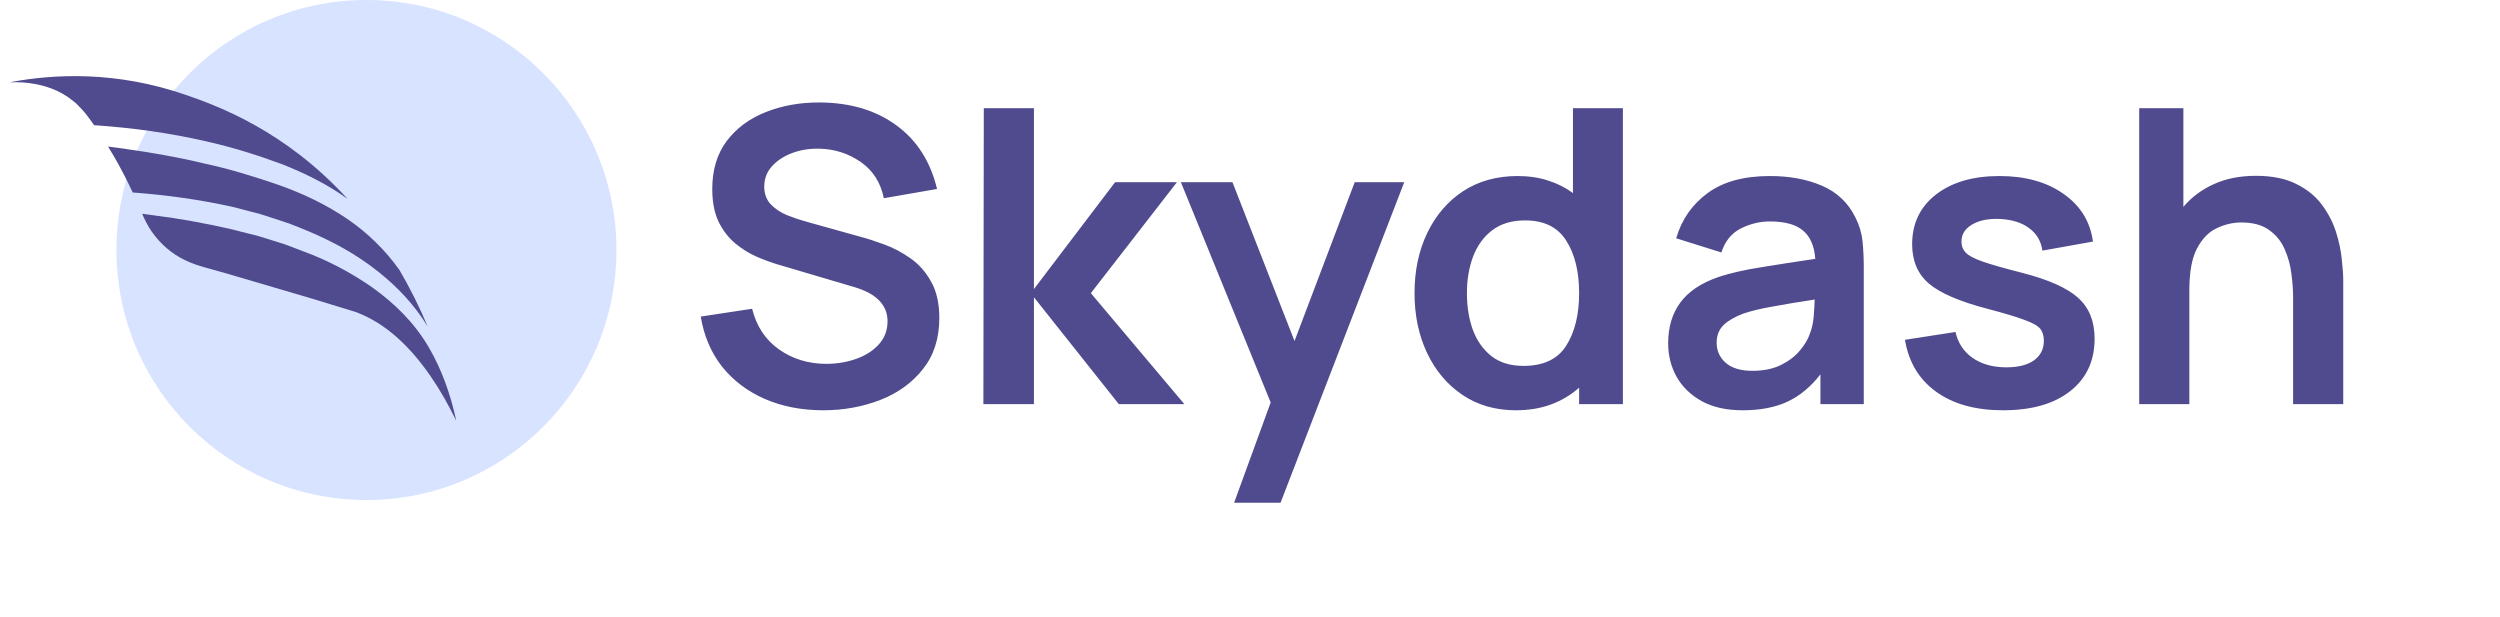
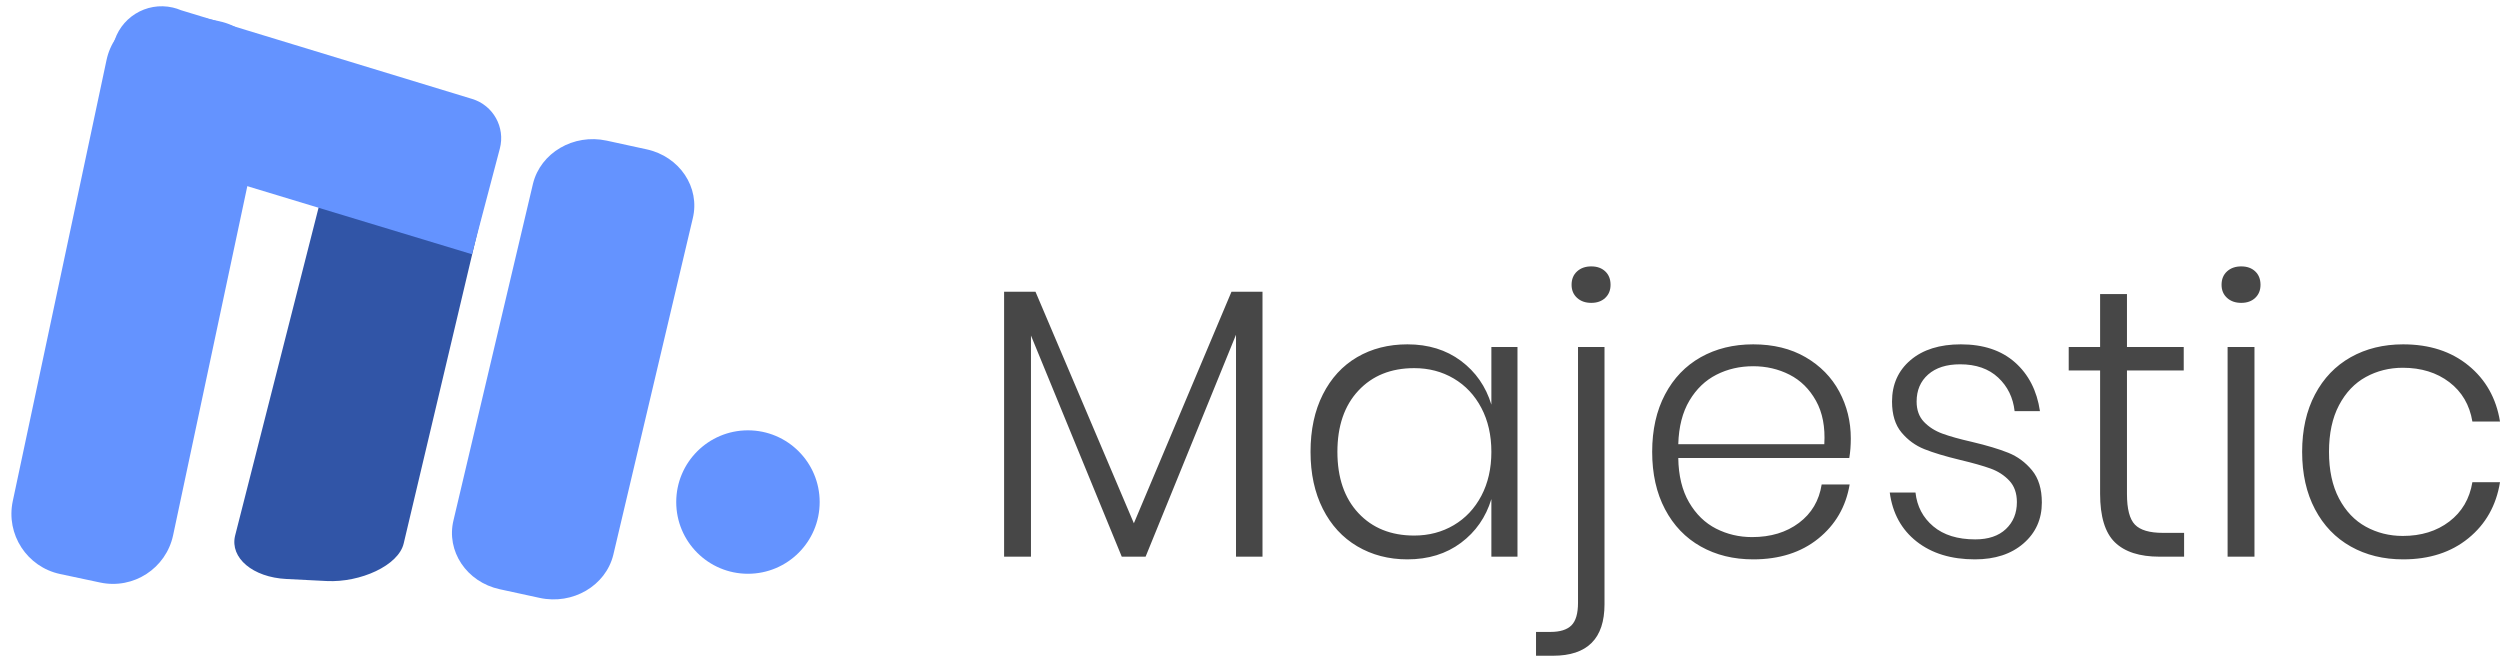
- <svg xmlns="http://www.w3.org/2000/svg" width="365" height="90" viewBox="0 0 365 90" fill="none">
-   <path d="M120.19 59.9C123.15 59.9 125.92 59.4 128.5 58.4C131.08 57.4 133.16 55.9 134.74 53.9C136.34 51.9 137.14 49.41 137.14 46.43C137.14 44.29 136.74 42.52 135.94 41.12C135.16 39.7 134.15 38.56 132.91 37.7C131.69 36.84 130.42 36.17 129.1 35.69C127.8 35.21 126.62 34.83 125.56 34.55L117.82 32.39C116.86 32.13 115.9 31.81 114.94 31.43C113.98 31.03 113.18 30.5 112.54 29.84C111.9 29.16 111.58 28.29 111.58 27.23C111.58 26.11 111.95 25.13 112.69 24.29C113.45 23.45 114.44 22.8 115.66 22.34C116.9 21.88 118.24 21.67 119.68 21.71C121.9 21.77 123.9 22.42 125.68 23.66C127.46 24.9 128.58 26.66 129.04 28.94L136.81 27.59C135.85 23.59 133.88 20.5 130.9 18.32C127.92 16.12 124.21 15 119.77 14.96C116.85 14.94 114.19 15.41 111.79 16.37C109.41 17.31 107.51 18.72 106.09 20.6C104.69 22.48 103.99 24.81 103.99 27.59C103.99 29.49 104.3 31.09 104.92 32.39C105.56 33.67 106.37 34.72 107.35 35.54C108.35 36.36 109.4 37.01 110.5 37.49C111.62 37.97 112.66 38.35 113.62 38.63L124.78 41.93C127.98 42.89 129.58 44.55 129.58 46.91C129.58 48.23 129.15 49.36 128.29 50.3C127.45 51.22 126.35 51.92 124.99 52.4C123.63 52.88 122.18 53.12 120.64 53.12C118.04 53.12 115.74 52.42 113.74 51.02C111.76 49.62 110.45 47.64 109.81 45.08L102.31 46.22C102.77 49.04 103.81 51.48 105.43 53.54C107.07 55.58 109.15 57.15 111.67 58.25C114.21 59.35 117.05 59.9 120.19 59.9ZM143.574 59H150.954V43.4L163.344 59H172.914L159.264 42.8L171.834 26.6H162.804L150.954 42.2V15.8H143.634L143.574 59ZM180.179 73.4H186.959L205.019 26.6H197.789L188.999 49.79L179.939 26.6H172.409L185.519 58.76L180.179 73.4ZM221.311 59.9C223.231 59.9 224.961 59.61 226.501 59.03C228.041 58.45 229.391 57.64 230.551 56.6V59H236.941V15.8H229.651V28.19C228.571 27.39 227.361 26.78 226.021 26.36C224.681 25.92 223.201 25.7 221.581 25.7C218.521 25.7 215.861 26.44 213.601 27.92C211.361 29.4 209.621 31.43 208.381 34.01C207.141 36.59 206.521 39.52 206.521 42.8C206.521 46.04 207.131 48.95 208.351 51.53C209.571 54.11 211.291 56.15 213.511 57.65C215.731 59.15 218.331 59.9 221.311 59.9ZM222.421 53.42C220.541 53.42 218.991 52.95 217.771 52.01C216.551 51.05 215.641 49.77 215.041 48.17C214.461 46.57 214.171 44.78 214.171 42.8C214.171 40.84 214.471 39.06 215.071 37.46C215.691 35.84 216.621 34.56 217.861 33.62C219.121 32.66 220.721 32.18 222.661 32.18C225.421 32.18 227.421 33.16 228.661 35.12C229.921 37.08 230.551 39.64 230.551 42.8C230.551 45.94 229.921 48.5 228.661 50.48C227.421 52.44 225.341 53.42 222.421 53.42ZM254.412 59.9C256.992 59.9 259.182 59.48 260.982 58.64C262.802 57.78 264.402 56.45 265.782 54.65V59H272.112V39.11C272.112 37.71 272.052 36.42 271.932 35.24C271.812 34.04 271.462 32.87 270.882 31.73C269.822 29.59 268.192 28.05 265.992 27.11C263.812 26.17 261.282 25.7 258.402 25.7C254.602 25.7 251.572 26.53 249.312 28.19C247.052 29.85 245.522 32.05 244.722 34.79L251.322 36.86C251.862 35.2 252.812 34.03 254.172 33.35C255.532 32.67 256.942 32.33 258.402 32.33C260.602 32.33 262.222 32.78 263.262 33.68C264.302 34.56 264.892 35.93 265.032 37.79C262.192 38.21 259.552 38.62 257.112 39.02C254.692 39.4 252.632 39.87 250.932 40.43C248.372 41.31 246.502 42.56 245.322 44.18C244.142 45.78 243.552 47.76 243.552 50.12C243.552 51.9 243.962 53.53 244.782 55.01C245.622 56.49 246.852 57.68 248.472 58.58C250.092 59.46 252.072 59.9 254.412 59.9ZM255.852 54.14C254.152 54.14 252.852 53.75 251.952 52.97C251.072 52.19 250.632 51.21 250.632 50.03C250.632 48.97 250.972 48.11 251.652 47.45C252.352 46.79 253.322 46.23 254.562 45.77C255.702 45.39 257.072 45.06 258.672 44.78C260.272 44.48 262.362 44.13 264.942 43.73C264.922 44.49 264.872 45.34 264.792 46.28C264.712 47.2 264.522 48.03 264.222 48.77C263.982 49.51 263.512 50.3 262.812 51.14C262.132 51.98 261.212 52.69 260.052 53.27C258.892 53.85 257.492 54.14 255.852 54.14ZM292.433 59.9C296.613 59.9 299.883 58.97 302.243 57.11C304.623 55.25 305.813 52.69 305.813 49.43C305.813 46.91 305.013 44.93 303.413 43.49C301.833 42.05 299.103 40.83 295.223 39.83C292.703 39.19 290.803 38.65 289.523 38.21C288.263 37.77 287.423 37.33 287.003 36.89C286.583 36.45 286.373 35.92 286.373 35.3C286.373 34.22 286.893 33.38 287.933 32.78C288.973 32.16 290.343 31.89 292.043 31.97C293.803 32.07 295.213 32.52 296.273 33.32C297.353 34.12 297.993 35.21 298.193 36.59L305.573 35.27C305.173 32.35 303.743 30.03 301.283 28.31C298.823 26.57 295.703 25.7 291.923 25.7C288.063 25.7 284.973 26.6 282.653 28.4C280.333 30.2 279.173 32.62 279.173 35.66C279.173 38.08 279.983 39.99 281.603 41.39C283.243 42.79 286.093 44.02 290.153 45.08C292.593 45.72 294.393 46.26 295.553 46.7C296.733 47.12 297.503 47.55 297.863 47.99C298.223 48.43 298.403 49.02 298.403 49.76C298.403 50.96 297.923 51.91 296.963 52.61C296.003 53.29 294.663 53.63 292.943 53.63C290.963 53.63 289.313 53.17 287.993 52.25C286.693 51.33 285.863 50.07 285.503 48.47L278.123 49.61C278.663 52.87 280.183 55.4 282.683 57.2C285.183 59 288.433 59.9 292.433 59.9ZM312.324 59H319.644V42.35C319.644 39.73 320.014 37.71 320.754 36.29C321.514 34.85 322.474 33.86 323.634 33.32C324.814 32.76 326.014 32.48 327.234 32.48C328.954 32.48 330.324 32.86 331.344 33.62C332.364 34.36 333.114 35.31 333.594 36.47C334.094 37.61 334.414 38.8 334.554 40.04C334.714 41.28 334.794 42.4 334.794 43.4V59H342.114V40.91C342.114 40.15 342.044 39.14 341.904 37.88C341.784 36.62 341.504 35.29 341.064 33.89C340.624 32.49 339.944 31.17 339.024 29.93C338.104 28.67 336.854 27.65 335.274 26.87C333.714 26.07 331.744 25.67 329.364 25.67C327.024 25.67 324.964 26.08 323.184 26.9C321.424 27.7 319.954 28.8 318.774 30.2V15.8H312.324V59Z" fill="#504B8E" />
-   <circle cx="53.5" cy="36.5" r="36.5" fill="#D8E3FF" />
-   <path d="M3.437 12.043C5.632 12.232 7.878 12.779 9.927 14.173C10.411 14.576 10.953 14.886 11.396 15.378C11.841 15.859 12.33 16.332 12.706 16.862C13.061 17.329 13.405 17.793 13.739 18.277C19.212 18.651 24.674 19.388 30.083 20.632C33.851 21.479 37.574 22.635 41.259 24.001C44.498 25.298 47.719 26.857 50.724 29.02C41.603 19.039 31.788 15.466 27.132 13.856C16.999 10.349 7.944 10.771 1.394 12.014C2.068 11.989 2.754 12.005 3.437 12.043Z" fill="#504B8E" />
-   <path d="M29.634 23.831C25.952 22.93 22.223 22.306 18.488 21.769C17.584 21.635 16.679 21.5 15.779 21.401C16.863 23.154 17.881 25.009 18.811 26.919C19 27.305 19.186 27.704 19.374 28.101C24.255 28.462 29.132 29.135 33.975 30.208L36.744 30.925L38.126 31.295L39.495 31.739L42.232 32.637C43.142 32.985 44.041 33.35 44.945 33.728C48.532 35.235 52.068 37.127 55.31 39.737C57.967 41.85 60.479 44.453 62.436 47.665C61.301 44.963 59.941 42.187 58.316 39.415C56.192 36.434 53.663 34.027 50.928 32.116C47.68 29.882 44.179 28.224 40.584 26.97C36.989 25.729 33.335 24.613 29.634 23.831Z" fill="#504B8E" />
-   <path d="M54.327 41.942C51.136 39.724 47.738 37.96 44.217 36.672L41.59 35.671L38.917 34.835L37.576 34.422L36.222 34.084L33.522 33.406C29.894 32.589 26.243 31.91 22.57 31.456C21.965 31.363 21.359 31.278 20.75 31.207C21.178 32.184 21.604 33.027 22.136 33.79C23.44 35.651 25.102 37.066 26.972 37.963C27.904 38.426 28.871 38.745 29.892 39.035L33.048 39.92L45.655 43.629L51.934 45.553C54.124 46.363 56.181 47.66 58.023 49.314C61.585 52.516 64.358 56.817 66.612 61.425C65.782 57.542 64.462 53.888 62.634 50.767C60.463 47.017 57.486 44.205 54.327 41.942Z" fill="#504B8E" />
+ <svg xmlns="http://www.w3.org/2000/svg" width="122px" height="32px" viewBox="0 0 122 32" version="1.1">
+   <g id="Page-1" stroke="none" stroke-width="1" fill="none" fill-rule="evenodd">
+     <g id="majestic">
+       <path d="M61.61,14.237 L61.61,27.166 L60.317,27.166 L60.317,16.335 L55.905,27.166 L54.742,27.166 L50.311,16.373 L50.311,27.166 L49,27.166 L49,14.237 L50.532,14.237 L55.333,25.536 L60.096,14.237 L61.61,14.237 Z M68.681,16.804 C69.702,16.804 70.573,17.072 71.293,17.609 C72.013,18.147 72.509,18.859 72.779,19.746 L72.779,16.935 L74.053,16.935 L74.053,27.166 L72.779,27.166 L72.779,24.355 C72.509,25.242 72.013,25.954 71.293,26.491 C70.573,27.028 69.702,27.297 68.681,27.297 C67.77,27.297 66.955,27.084 66.235,26.66 C65.515,26.235 64.955,25.626 64.555,24.833 C64.154,24.04 63.954,23.112 63.954,22.05 C63.954,20.976 64.154,20.042 64.555,19.249 C64.955,18.456 65.511,17.85 66.225,17.431 C66.939,17.013 67.758,16.804 68.681,16.804 Z M69.013,17.965 C67.881,17.965 66.973,18.331 66.29,19.062 C65.607,19.792 65.265,20.789 65.265,22.05 C65.265,23.312 65.607,24.308 66.29,25.039 C66.973,25.77 67.881,26.135 69.013,26.135 C69.727,26.135 70.37,25.966 70.942,25.629 C71.515,25.292 71.964,24.814 72.29,24.196 C72.616,23.577 72.779,22.862 72.779,22.05 C72.779,21.238 72.616,20.523 72.29,19.905 C71.964,19.286 71.515,18.809 70.942,18.471 C70.37,18.134 69.727,17.965 69.013,17.965 Z M77.654,14.78 C77.37,14.78 77.14,14.699 76.961,14.536 C76.783,14.374 76.693,14.162 76.693,13.899 C76.693,13.625 76.783,13.406 76.961,13.244 C77.14,13.081 77.37,13 77.654,13 C77.937,13 78.164,13.081 78.337,13.244 C78.509,13.406 78.595,13.625 78.595,13.899 C78.595,14.162 78.509,14.374 78.337,14.536 C78.164,14.699 77.937,14.78 77.654,14.78 Z M74.958,30.838 L75.66,30.838 C76.127,30.838 76.469,30.732 76.684,30.52 C76.9,30.307 77.007,29.939 77.007,29.414 L77.007,16.935 L78.3,16.935 L78.3,29.489 C78.3,31.163 77.463,32 75.789,32 L74.958,32 L74.958,30.838 Z M85.5,26.21 C86.411,26.21 87.174,25.979 87.789,25.517 C88.405,25.055 88.774,24.43 88.897,23.643 L90.263,23.643 C90.079,24.73 89.568,25.61 88.731,26.285 C87.894,26.96 86.835,27.297 85.555,27.297 C84.595,27.297 83.743,27.088 82.998,26.669 C82.254,26.251 81.672,25.645 81.254,24.852 C80.835,24.058 80.626,23.125 80.626,22.05 C80.626,20.976 80.835,20.042 81.254,19.249 C81.672,18.456 82.254,17.85 82.998,17.431 C83.743,17.013 84.595,16.804 85.555,16.804 C86.54,16.804 87.392,17.013 88.112,17.431 C88.832,17.85 89.38,18.409 89.756,19.108 C90.131,19.808 90.319,20.57 90.319,21.394 C90.319,21.744 90.294,22.063 90.245,22.35 L81.9,22.35 C81.912,23.212 82.088,23.933 82.426,24.514 C82.765,25.095 83.205,25.523 83.746,25.798 C84.288,26.073 84.872,26.21 85.5,26.21 Z M85.555,17.872 C84.903,17.872 84.306,18.009 83.765,18.284 C83.223,18.559 82.783,18.98 82.444,19.549 C82.106,20.117 81.924,20.826 81.9,21.676 L89.026,21.676 C89.076,20.839 88.94,20.133 88.62,19.558 C88.3,18.984 87.869,18.559 87.328,18.284 C86.786,18.009 86.195,17.872 85.555,17.872 Z M95.691,16.804 C96.787,16.804 97.667,17.097 98.331,17.684 C98.996,18.272 99.402,19.065 99.55,20.064 L98.313,20.064 C98.239,19.402 97.971,18.856 97.51,18.425 C97.048,17.994 96.43,17.778 95.654,17.778 C94.99,17.778 94.47,17.944 94.094,18.275 C93.719,18.606 93.531,19.046 93.531,19.596 C93.531,20.008 93.651,20.339 93.891,20.589 C94.131,20.839 94.43,21.029 94.787,21.16 C95.143,21.291 95.624,21.426 96.227,21.563 C96.965,21.738 97.559,21.916 98.008,22.097 C98.457,22.278 98.842,22.562 99.162,22.95 C99.482,23.337 99.642,23.862 99.642,24.524 C99.642,25.336 99.344,26.001 98.747,26.519 C98.15,27.038 97.359,27.297 96.374,27.297 C95.217,27.297 94.27,27.006 93.531,26.426 C92.793,25.845 92.356,25.048 92.22,24.036 L93.476,24.036 C93.55,24.711 93.839,25.261 94.343,25.685 C94.848,26.11 95.531,26.322 96.393,26.322 C97.033,26.322 97.531,26.154 97.888,25.817 C98.245,25.479 98.424,25.042 98.424,24.505 C98.424,24.068 98.301,23.718 98.054,23.456 C97.808,23.193 97.504,22.997 97.14,22.865 C96.777,22.734 96.282,22.594 95.654,22.444 C94.928,22.269 94.347,22.094 93.91,21.919 C93.473,21.744 93.1,21.473 92.793,21.104 C92.485,20.736 92.331,20.233 92.331,19.596 C92.331,18.759 92.633,18.084 93.236,17.572 C93.839,17.06 94.657,16.804 95.691,16.804 Z M106.584,26.004 L106.584,27.166 L105.384,27.166 C104.412,27.166 103.685,26.931 103.205,26.463 C102.725,25.995 102.485,25.204 102.485,24.093 L102.485,18.078 L100.953,18.078 L100.953,16.935 L102.485,16.935 L102.485,14.349 L103.796,14.349 L103.796,16.935 L106.566,16.935 L106.566,18.078 L103.796,18.078 L103.796,24.111 C103.796,24.836 103.925,25.333 104.184,25.601 C104.442,25.87 104.898,26.004 105.55,26.004 L106.584,26.004 Z M108.412,13.899 C108.412,13.625 108.501,13.406 108.679,13.244 C108.858,13.081 109.089,13 109.372,13 C109.655,13 109.883,13.081 110.055,13.244 C110.227,13.406 110.313,13.625 110.313,13.899 C110.313,14.162 110.227,14.374 110.055,14.536 C109.883,14.699 109.655,14.78 109.372,14.78 C109.089,14.78 108.858,14.699 108.679,14.536 C108.501,14.374 108.412,14.162 108.412,13.899 Z M110.018,16.935 L110.018,27.166 L108.707,27.166 L108.707,16.935 L110.018,16.935 Z M117.274,16.804 C118.554,16.804 119.615,17.147 120.458,17.834 C121.302,18.521 121.815,19.433 122,20.57 L120.652,20.57 C120.517,19.758 120.141,19.118 119.526,18.649 C118.911,18.181 118.154,17.947 117.255,17.947 C116.603,17.947 116.003,18.097 115.455,18.396 C114.907,18.696 114.47,19.155 114.144,19.774 C113.818,20.392 113.655,21.151 113.655,22.05 C113.655,22.95 113.818,23.709 114.144,24.327 C114.47,24.945 114.907,25.404 115.455,25.704 C116.003,26.004 116.603,26.154 117.255,26.154 C118.154,26.154 118.911,25.92 119.526,25.451 C120.141,24.983 120.517,24.343 120.652,23.531 L122,23.531 C121.815,24.667 121.302,25.579 120.458,26.266 C119.615,26.953 118.554,27.297 117.274,27.297 C116.314,27.297 115.461,27.088 114.717,26.669 C113.972,26.251 113.39,25.645 112.972,24.852 C112.553,24.058 112.344,23.125 112.344,22.05 C112.344,20.976 112.553,20.042 112.972,19.249 C113.39,18.456 113.972,17.85 114.717,17.431 C115.461,17.013 116.314,16.804 117.274,16.804 Z" id="Majestic" fill="#474747" />
+       <g id="Group-5">
+         <rect id="Rectangle" fill="#6493FF" transform="translate(6.823354, 14.52571) rotate(12) translate(-6.823354, -14.52571) " x="2.823" y="0.526" width="8" height="28" rx="3" />
+         <path d="M20.692,5.628 L22.649,5.898 C24.269,6.122 25.304,7.158 24.959,8.212 L18.854,26.646 C18.509,27.7 16.575,28.371 14.954,28.147 L12.998,27.876 C11.377,27.652 10.343,26.616 10.687,25.562 L17.134,7.13 C17.479,6.077 19.072,5.404 20.692,5.628 Z" id="Rectangle-Copy" fill="#3155A7" transform="translate(17.82335, 16.88733) rotate(-5) translate(-17.82335, -16.88733) " />
+         <path d="M29.41,6.836 L31.366,7.226 C32.987,7.548 34.021,9.041 33.677,10.559 L30.087,27.04 C29.742,28.558 28.149,29.527 26.529,29.204 L24.572,28.815 C22.952,28.492 21.917,27 22.262,25.482 L25.852,9.001 C26.196,7.483 27.789,6.514 29.41,6.836 Z" id="Rectangle-Copy-2" fill="#6493FF" transform="translate(27.96918, 18.02023) rotate(1) translate(-27.96918, -18.02023) " />
+         <path d="M8.833,0.498 L23.041,4.828 C24.07,5.142 24.666,6.212 24.392,7.252 L23.032,12.407 L4.471,6.783 L5.533,2.18 C5.834,0.879 7.132,0.068 8.433,0.368 C8.57,0.4 8.704,0.443 8.833,0.498 Z" id="Path-2" fill="#6493FF" />
+         <circle id="Oval" fill="#6493FF" cx="36.5" cy="24.5" r="3.5" />
+       </g>
+     </g>
+   </g>
</svg>
